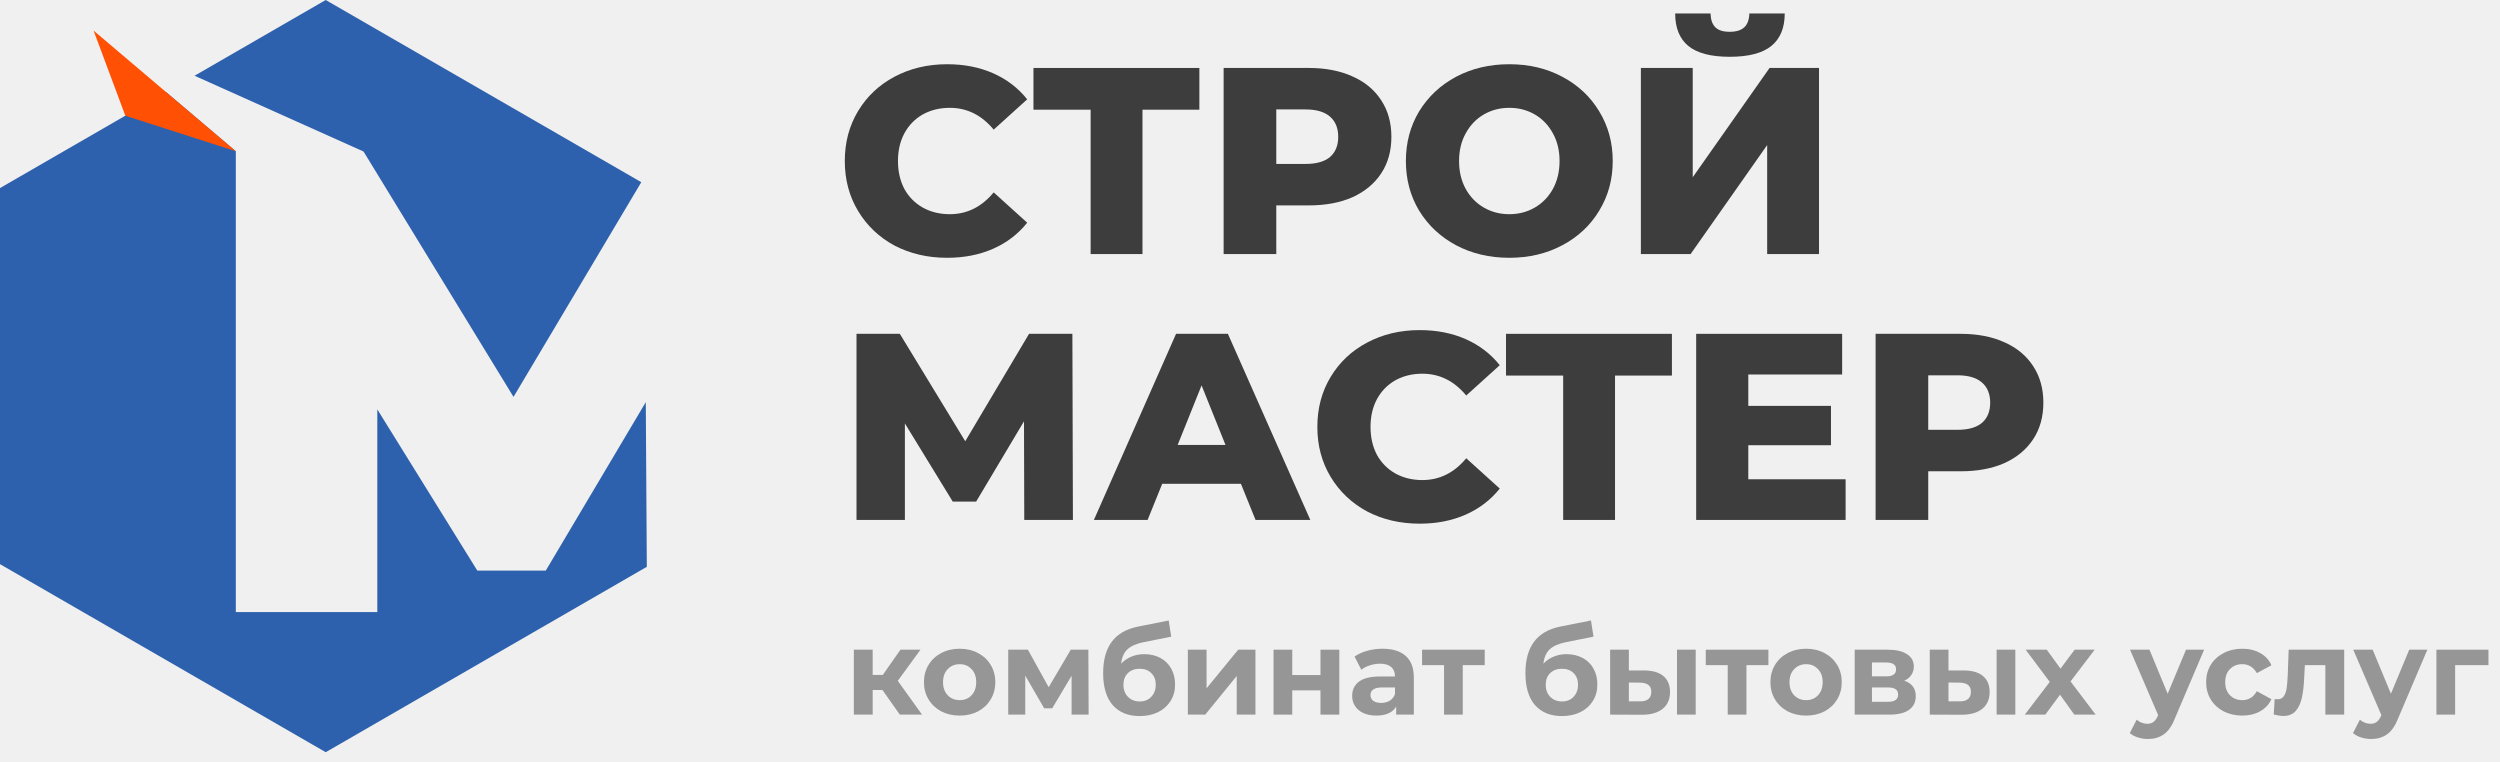
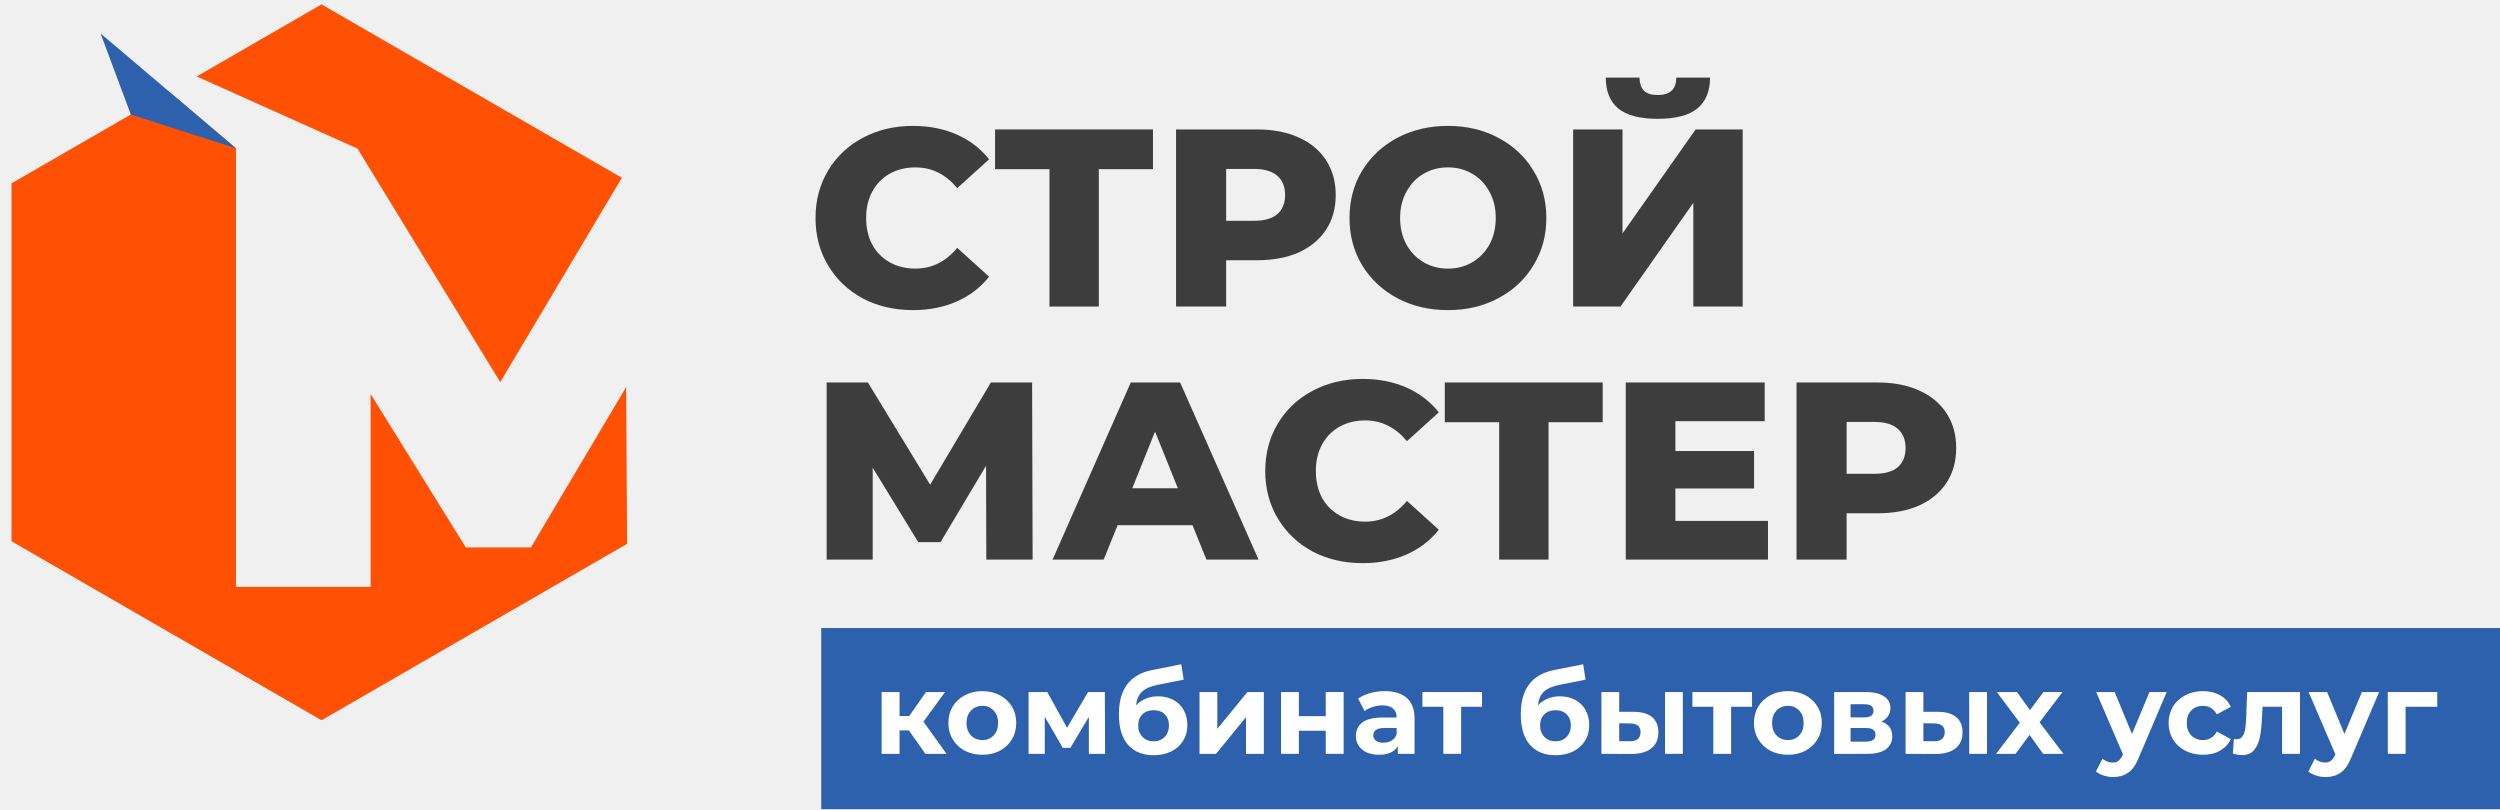
- <svg xmlns="http://www.w3.org/2000/svg" width="197" height="60" viewBox="0 0 197 60" fill="none">
-   <path d="M74.636 20.314C73.1 20.314 71.717 19.992 70.488 19.35C69.273 18.694 68.316 17.786 67.618 16.626C66.919 15.467 66.57 14.154 66.57 12.688C66.57 11.221 66.919 9.908 67.618 8.749C68.316 7.59 69.273 6.689 70.488 6.046C71.717 5.39 73.1 5.061 74.636 5.061C75.977 5.061 77.185 5.299 78.261 5.774C79.336 6.249 80.23 6.933 80.943 7.827L78.303 10.215C77.353 9.07 76.201 8.497 74.846 8.497C74.05 8.497 73.337 8.672 72.709 9.021C72.094 9.37 71.612 9.866 71.263 10.509C70.928 11.137 70.76 11.864 70.76 12.688C70.76 13.512 70.928 14.245 71.263 14.887C71.612 15.516 72.094 16.005 72.709 16.354C73.337 16.703 74.05 16.878 74.846 16.878C76.201 16.878 77.353 16.305 78.303 15.16L80.943 17.548C80.23 18.442 79.336 19.127 78.261 19.601C77.185 20.076 75.977 20.314 74.636 20.314Z" fill="#3D3D3D" />
-   <path d="M94.51 8.644H90.027V20.02H85.941V8.644H81.437V5.355H94.51V8.644Z" fill="#3D3D3D" />
-   <path d="M103.127 5.355C104.454 5.355 105.606 5.578 106.584 6.025C107.561 6.458 108.316 7.087 108.846 7.911C109.377 8.721 109.642 9.678 109.642 10.781C109.642 11.884 109.377 12.841 108.846 13.651C108.316 14.461 107.561 15.09 106.584 15.537C105.606 15.97 104.454 16.186 103.127 16.186H100.571V20.02H96.422V5.355H103.127ZM102.875 12.918C103.727 12.918 104.37 12.736 104.803 12.373C105.236 11.996 105.452 11.465 105.452 10.781C105.452 10.097 105.236 9.566 104.803 9.189C104.37 8.812 103.727 8.623 102.875 8.623H100.571V12.918H102.875Z" fill="#3D3D3D" />
-   <path d="M118.933 20.314C117.383 20.314 115.986 19.985 114.743 19.329C113.514 18.672 112.543 17.765 111.831 16.605C111.133 15.446 110.784 14.14 110.784 12.688C110.784 11.235 111.133 9.929 111.831 8.77C112.543 7.61 113.514 6.703 114.743 6.046C115.986 5.39 117.383 5.061 118.933 5.061C120.484 5.061 121.874 5.39 123.103 6.046C124.346 6.703 125.316 7.61 126.015 8.77C126.727 9.929 127.083 11.235 127.083 12.688C127.083 14.14 126.727 15.446 126.015 16.605C125.316 17.765 124.346 18.672 123.103 19.329C121.874 19.985 120.484 20.314 118.933 20.314ZM118.933 16.878C119.674 16.878 120.344 16.703 120.945 16.354C121.545 16.005 122.02 15.516 122.369 14.887C122.719 14.245 122.893 13.512 122.893 12.688C122.893 11.864 122.719 11.137 122.369 10.509C122.02 9.866 121.545 9.37 120.945 9.021C120.344 8.672 119.674 8.497 118.933 8.497C118.193 8.497 117.523 8.672 116.922 9.021C116.322 9.37 115.847 9.866 115.498 10.509C115.148 11.137 114.974 11.864 114.974 12.688C114.974 13.512 115.148 14.245 115.498 14.887C115.847 15.516 116.322 16.005 116.922 16.354C117.523 16.703 118.193 16.878 118.933 16.878Z" fill="#3D3D3D" />
-   <path d="M129.301 5.355H133.387V13.966L139.442 5.355H143.338V20.02H139.253V11.431L133.219 20.02H129.301V5.355ZM136.299 4.475C134.818 4.475 133.729 4.188 133.031 3.616C132.346 3.043 132.004 2.191 132.004 1.06H134.79C134.804 1.549 134.93 1.912 135.168 2.149C135.405 2.387 135.782 2.505 136.299 2.505C136.816 2.505 137.2 2.387 137.451 2.149C137.703 1.912 137.835 1.549 137.849 1.06H140.636C140.636 2.191 140.287 3.043 139.588 3.616C138.89 4.188 137.793 4.475 136.299 4.475Z" fill="#3D3D3D" />
-   <path d="M80.712 40.971L80.691 33.199L76.92 39.526H75.076L71.305 33.366V40.971H67.492V26.306H70.907L76.061 34.77L81.089 26.306H84.504L84.546 40.971H80.712Z" fill="#3D3D3D" />
-   <path d="M97.785 38.122H91.583L90.431 40.971H86.199L92.673 26.306H96.758L103.253 40.971H98.937L97.785 38.122ZM96.57 35.063L94.684 30.37L92.799 35.063H96.57Z" fill="#3D3D3D" />
-   <path d="M111.873 41.265C110.337 41.265 108.954 40.943 107.725 40.301C106.51 39.644 105.553 38.736 104.855 37.577C104.156 36.418 103.807 35.105 103.807 33.638C103.807 32.172 104.156 30.859 104.855 29.7C105.553 28.54 106.51 27.64 107.725 26.997C108.954 26.341 110.337 26.012 111.873 26.012C113.214 26.012 114.422 26.25 115.498 26.725C116.573 27.2 117.467 27.884 118.18 28.778L115.54 31.166C114.59 30.021 113.438 29.448 112.083 29.448C111.287 29.448 110.574 29.623 109.946 29.972C109.331 30.321 108.849 30.817 108.5 31.46C108.165 32.088 107.997 32.814 107.997 33.638C107.997 34.462 108.165 35.196 108.5 35.838C108.849 36.467 109.331 36.956 109.946 37.305C110.574 37.654 111.287 37.829 112.083 37.829C113.438 37.829 114.59 37.256 115.54 36.111L118.18 38.499C117.467 39.393 116.573 40.077 115.498 40.552C114.422 41.027 113.214 41.265 111.873 41.265Z" fill="#3D3D3D" />
-   <path d="M131.747 29.595H127.264V40.971H123.178V29.595H118.674V26.306H131.747V29.595Z" fill="#3D3D3D" />
-   <path d="M145.434 37.766V40.971H133.659V26.306H145.161V29.511H137.766V31.983H144.281V35.084H137.766V37.766H145.434Z" fill="#3D3D3D" />
-   <path d="M154.501 26.306C155.828 26.306 156.981 26.529 157.958 26.976C158.936 27.409 159.69 28.038 160.221 28.862C160.752 29.672 161.017 30.628 161.017 31.732C161.017 32.835 160.752 33.792 160.221 34.602C159.69 35.412 158.936 36.041 157.958 36.488C156.981 36.921 155.828 37.137 154.501 37.137H151.945V40.971H147.797V26.306H154.501ZM154.25 33.869C155.102 33.869 155.744 33.687 156.177 33.324C156.61 32.947 156.827 32.416 156.827 31.732C156.827 31.047 156.61 30.517 156.177 30.14C155.744 29.762 155.102 29.574 154.25 29.574H151.945V33.869H154.25Z" fill="#3D3D3D" />
-   <path d="M25.666 0L50.534 14.357L40.465 31.275L28.643 11.933H28.63L15.33 5.968L25.666 0Z" fill="#2E61AD" />
-   <path d="M13.092 7.26L0 14.819V44.455L25.666 59.274L50.969 44.665L50.888 31.69L43.006 44.964H37.613L29.732 32.26V48.231H18.583V11.933H18.599L13.092 7.26Z" fill="#2E61AD" />
-   <path d="M18.581 11.917L7.373 2.41L9.877 9.119L18.581 11.917Z" fill="#FF5004" />
-   <path d="M69.537 54.372H68.767V56.312H67.283V51.196H68.767V53.183H69.566L70.954 51.196H72.533L70.745 53.649L72.656 56.312H70.906L69.537 54.372Z" fill="#3D3D3D" fill-opacity="0.5" />
-   <path d="M75.624 56.388C75.085 56.388 74.6 56.277 74.168 56.055C73.744 55.827 73.411 55.513 73.17 55.114C72.929 54.714 72.808 54.261 72.808 53.754C72.808 53.247 72.929 52.793 73.17 52.394C73.411 51.995 73.744 51.684 74.168 51.462C74.6 51.234 75.085 51.12 75.624 51.12C76.162 51.12 76.644 51.234 77.069 51.462C77.494 51.684 77.827 51.995 78.068 52.394C78.308 52.793 78.429 53.247 78.429 53.754C78.429 54.261 78.308 54.714 78.068 55.114C77.827 55.513 77.494 55.827 77.069 56.055C76.644 56.277 76.162 56.388 75.624 56.388ZM75.624 55.171C76.004 55.171 76.315 55.044 76.555 54.791C76.803 54.531 76.926 54.185 76.926 53.754C76.926 53.323 76.803 52.98 76.555 52.727C76.315 52.467 76.004 52.337 75.624 52.337C75.243 52.337 74.929 52.467 74.682 52.727C74.435 52.98 74.311 53.323 74.311 53.754C74.311 54.185 74.435 54.531 74.682 54.791C74.929 55.044 75.243 55.171 75.624 55.171Z" fill="#3D3D3D" fill-opacity="0.5" />
-   <path d="M84.442 56.312V53.25L82.911 55.818H82.283L80.79 53.24V56.312H79.449V51.196H80.999L82.635 54.153L84.376 51.196H85.764L85.783 56.312H84.442Z" fill="#3D3D3D" fill-opacity="0.5" />
-   <path d="M90.162 51.548C90.65 51.548 91.078 51.649 91.446 51.852C91.813 52.048 92.095 52.327 92.292 52.689C92.495 53.05 92.596 53.469 92.596 53.944C92.596 54.432 92.476 54.867 92.235 55.247C92 55.621 91.671 55.913 91.246 56.122C90.821 56.325 90.339 56.426 89.8 56.426C88.906 56.426 88.203 56.141 87.689 55.57C87.182 54.993 86.928 54.15 86.928 53.041C86.928 52.014 87.15 51.196 87.594 50.587C88.044 49.972 88.732 49.569 89.658 49.379L92.092 48.894L92.292 50.169L90.143 50.597C89.559 50.711 89.125 50.901 88.84 51.167C88.561 51.434 88.396 51.811 88.345 52.299C88.567 52.058 88.834 51.874 89.144 51.747C89.455 51.614 89.794 51.548 90.162 51.548ZM89.81 55.276C90.19 55.276 90.495 55.152 90.723 54.905C90.957 54.657 91.075 54.343 91.075 53.963C91.075 53.576 90.957 53.269 90.723 53.041C90.495 52.812 90.19 52.698 89.81 52.698C89.423 52.698 89.112 52.812 88.878 53.041C88.643 53.269 88.526 53.576 88.526 53.963C88.526 54.35 88.647 54.667 88.887 54.914C89.128 55.155 89.436 55.276 89.81 55.276Z" fill="#3D3D3D" fill-opacity="0.5" />
-   <path d="M93.603 51.196H95.077V54.239L97.569 51.196H98.929V56.312H97.454V53.269L94.972 56.312H93.603V51.196Z" fill="#3D3D3D" fill-opacity="0.5" />
-   <path d="M100.355 51.196H101.829V53.193H104.054V51.196H105.538V56.312H104.054V54.401H101.829V56.312H100.355V51.196Z" fill="#3D3D3D" fill-opacity="0.5" />
-   <path d="M108.945 51.12C109.738 51.12 110.347 51.31 110.771 51.69C111.196 52.064 111.409 52.632 111.409 53.392V56.312H110.02V55.675C109.741 56.15 109.221 56.388 108.46 56.388C108.067 56.388 107.725 56.322 107.433 56.188C107.148 56.055 106.929 55.871 106.777 55.637C106.625 55.402 106.549 55.136 106.549 54.838C106.549 54.363 106.726 53.989 107.081 53.716C107.443 53.443 107.998 53.307 108.746 53.307H109.925C109.925 52.984 109.827 52.736 109.63 52.565C109.434 52.388 109.139 52.299 108.746 52.299C108.473 52.299 108.204 52.343 107.937 52.432C107.677 52.514 107.456 52.629 107.272 52.774L106.739 51.738C107.018 51.541 107.351 51.389 107.738 51.281C108.131 51.173 108.533 51.12 108.945 51.12ZM108.831 55.39C109.085 55.39 109.31 55.333 109.507 55.218C109.703 55.098 109.843 54.924 109.925 54.695V54.172H108.907C108.299 54.172 107.994 54.372 107.994 54.772C107.994 54.962 108.067 55.114 108.213 55.228C108.365 55.336 108.571 55.39 108.831 55.39Z" fill="#3D3D3D" fill-opacity="0.5" />
-   <path d="M116.996 52.413H115.265V56.312H113.791V52.413H112.06V51.196H116.996V52.413Z" fill="#3D3D3D" fill-opacity="0.5" />
-   <path d="M123.438 51.548C123.926 51.548 124.354 51.649 124.721 51.852C125.089 52.048 125.371 52.327 125.568 52.689C125.771 53.05 125.872 53.469 125.872 53.944C125.872 54.432 125.752 54.867 125.511 55.247C125.276 55.621 124.946 55.913 124.522 56.122C124.097 56.325 123.615 56.426 123.076 56.426C122.182 56.426 121.478 56.141 120.965 55.57C120.458 54.993 120.204 54.15 120.204 53.041C120.204 52.014 120.426 51.196 120.87 50.587C121.32 49.972 122.008 49.569 122.934 49.379L125.368 48.894L125.568 50.169L123.419 50.597C122.835 50.711 122.401 50.901 122.116 51.167C121.837 51.434 121.672 51.811 121.621 52.299C121.843 52.058 122.109 51.874 122.42 51.747C122.731 51.614 123.07 51.548 123.438 51.548ZM123.086 55.276C123.466 55.276 123.77 55.152 123.999 54.905C124.233 54.657 124.351 54.343 124.351 53.963C124.351 53.576 124.233 53.269 123.999 53.041C123.77 52.812 123.466 52.698 123.086 52.698C122.699 52.698 122.388 52.812 122.154 53.041C121.919 53.269 121.802 53.576 121.802 53.963C121.802 54.35 121.922 54.667 122.163 54.914C122.404 55.155 122.712 55.276 123.086 55.276Z" fill="#3D3D3D" fill-opacity="0.5" />
-   <path d="M129.57 52.831C130.236 52.838 130.74 52.987 131.082 53.278C131.425 53.57 131.596 53.989 131.596 54.534C131.596 55.104 131.402 55.545 131.016 55.856C130.629 56.166 130.08 56.322 129.37 56.322L126.879 56.312V51.196H128.353V52.831H129.57ZM132.147 51.196H133.621V56.312H132.147V51.196ZM129.237 55.266C129.523 55.272 129.741 55.212 129.893 55.085C130.046 54.959 130.122 54.768 130.122 54.515C130.122 54.267 130.046 54.087 129.893 53.973C129.748 53.858 129.529 53.798 129.237 53.792L128.353 53.782V55.266H129.237Z" fill="#3D3D3D" fill-opacity="0.5" />
-   <path d="M139.35 52.413H137.619V56.312H136.145V52.413H134.414V51.196H139.35V52.413Z" fill="#3D3D3D" fill-opacity="0.5" />
-   <path d="M142.324 56.388C141.785 56.388 141.3 56.277 140.869 56.055C140.444 55.827 140.111 55.513 139.87 55.114C139.629 54.714 139.509 54.261 139.509 53.754C139.509 53.247 139.629 52.793 139.87 52.394C140.111 51.995 140.444 51.684 140.869 51.462C141.3 51.234 141.785 51.12 142.324 51.12C142.863 51.12 143.344 51.234 143.769 51.462C144.194 51.684 144.527 51.995 144.768 52.394C145.009 52.793 145.129 53.247 145.129 53.754C145.129 54.261 145.009 54.714 144.768 55.114C144.527 55.513 144.194 55.827 143.769 56.055C143.344 56.277 142.863 56.388 142.324 56.388ZM142.324 55.171C142.704 55.171 143.015 55.044 143.256 54.791C143.503 54.531 143.627 54.185 143.627 53.754C143.627 53.323 143.503 52.98 143.256 52.727C143.015 52.467 142.704 52.337 142.324 52.337C141.943 52.337 141.629 52.467 141.382 52.727C141.135 52.98 141.011 53.323 141.011 53.754C141.011 54.185 141.135 54.531 141.382 54.791C141.629 55.044 141.943 55.171 142.324 55.171Z" fill="#3D3D3D" fill-opacity="0.5" />
-   <path d="M150.058 53.64C150.66 53.843 150.962 54.248 150.962 54.857C150.962 55.32 150.787 55.678 150.439 55.932C150.09 56.185 149.57 56.312 148.879 56.312H146.15V51.196H148.765C149.405 51.196 149.906 51.313 150.267 51.548C150.629 51.776 150.809 52.099 150.809 52.518C150.809 52.771 150.743 52.996 150.61 53.193C150.483 53.383 150.299 53.532 150.058 53.64ZM147.51 53.297H148.632C149.152 53.297 149.412 53.114 149.412 52.746C149.412 52.385 149.152 52.204 148.632 52.204H147.51V53.297ZM148.755 55.304C149.301 55.304 149.573 55.117 149.573 54.743C149.573 54.546 149.51 54.404 149.383 54.315C149.256 54.22 149.056 54.172 148.784 54.172H147.51V55.304H148.755Z" fill="#3D3D3D" fill-opacity="0.5" />
-   <path d="M154.757 52.831C155.423 52.838 155.927 52.987 156.269 53.278C156.611 53.57 156.782 53.989 156.782 54.534C156.782 55.104 156.589 55.545 156.202 55.856C155.816 56.166 155.267 56.322 154.557 56.322L152.065 56.312V51.196H153.54V52.831H154.757ZM157.334 51.196H158.808V56.312H157.334V51.196ZM154.424 55.266C154.709 55.272 154.928 55.212 155.08 55.085C155.232 54.959 155.308 54.768 155.308 54.515C155.308 54.267 155.232 54.087 155.08 53.973C154.934 53.858 154.716 53.798 154.424 53.792L153.54 53.782V55.266H154.424Z" fill="#3D3D3D" fill-opacity="0.5" />
-   <path d="M163.453 56.312L162.33 54.743L161.17 56.312H159.553L161.522 53.735L159.62 51.196H161.284L162.368 52.689L163.481 51.196H165.06L163.158 53.697L165.136 56.312H163.453Z" fill="#3D3D3D" fill-opacity="0.5" />
-   <path d="M173.685 51.196L171.374 56.626C171.14 57.216 170.848 57.631 170.499 57.872C170.157 58.113 169.742 58.233 169.254 58.233C168.987 58.233 168.724 58.192 168.464 58.109C168.204 58.027 167.992 57.913 167.827 57.767L168.369 56.712C168.483 56.813 168.613 56.892 168.759 56.949C168.911 57.006 169.06 57.035 169.206 57.035C169.409 57.035 169.574 56.984 169.701 56.883C169.827 56.788 169.942 56.626 170.043 56.398L170.062 56.35L167.846 51.196H169.377L170.813 54.667L172.259 51.196H173.685Z" fill="#3D3D3D" fill-opacity="0.5" />
-   <path d="M176.696 56.388C176.151 56.388 175.66 56.277 175.222 56.055C174.791 55.827 174.452 55.513 174.205 55.114C173.964 54.714 173.843 54.261 173.843 53.754C173.843 53.247 173.964 52.793 174.205 52.394C174.452 51.995 174.791 51.684 175.222 51.462C175.66 51.234 176.151 51.12 176.696 51.12C177.235 51.12 177.704 51.234 178.104 51.462C178.51 51.684 178.804 52.004 178.988 52.422L177.838 53.041C177.571 52.572 177.188 52.337 176.687 52.337C176.3 52.337 175.98 52.464 175.726 52.717C175.473 52.971 175.346 53.316 175.346 53.754C175.346 54.191 175.473 54.537 175.726 54.791C175.98 55.044 176.3 55.171 176.687 55.171C177.194 55.171 177.578 54.936 177.838 54.467L178.988 55.095C178.804 55.501 178.51 55.818 178.104 56.046C177.704 56.274 177.235 56.388 176.696 56.388Z" fill="#3D3D3D" fill-opacity="0.5" />
-   <path d="M184.723 51.196V56.312H183.239V52.413H181.622L181.575 53.316C181.549 53.989 181.486 54.546 181.385 54.99C181.283 55.434 181.118 55.783 180.89 56.036C180.662 56.29 180.345 56.417 179.939 56.417C179.724 56.417 179.467 56.379 179.169 56.303L179.245 55.085C179.346 55.098 179.419 55.104 179.464 55.104C179.685 55.104 179.85 55.025 179.958 54.867C180.072 54.702 180.148 54.496 180.186 54.248C180.224 53.995 180.253 53.662 180.272 53.25L180.348 51.196H184.723Z" fill="#3D3D3D" fill-opacity="0.5" />
-   <path d="M191.275 51.196L188.964 56.626C188.73 57.216 188.438 57.631 188.089 57.872C187.747 58.113 187.332 58.233 186.843 58.233C186.577 58.233 186.314 58.192 186.054 58.109C185.794 58.027 185.582 57.913 185.417 57.767L185.959 56.712C186.073 56.813 186.203 56.892 186.349 56.949C186.501 57.006 186.65 57.035 186.796 57.035C186.999 57.035 187.164 56.984 187.29 56.883C187.417 56.788 187.531 56.626 187.633 56.398L187.652 56.35L185.436 51.196H186.967L188.403 54.667L189.849 51.196H191.275Z" fill="#3D3D3D" fill-opacity="0.5" />
-   <path d="M196.09 52.413H193.465V56.312H191.991V51.196H196.09V52.413Z" fill="#3D3D3D" fill-opacity="0.5" />
+ <svg xmlns="http://www.w3.org/2000/svg" width="207" height="67" viewBox="0 0 207 67" fill="none">
+   <path d="M75.591 25.677C74.055 25.677 72.672 25.355 71.443 24.713C70.228 24.056 69.271 23.149 68.573 21.989C67.875 20.83 67.525 19.517 67.525 18.051C67.525 16.584 67.875 15.271 68.573 14.112C69.271 12.953 70.228 12.052 71.443 11.409C72.672 10.753 74.055 10.425 75.591 10.425C76.932 10.425 78.141 10.662 79.216 11.137C80.291 11.612 81.185 12.296 81.898 13.19L79.258 15.578C78.308 14.433 77.156 13.86 75.801 13.86C75.005 13.86 74.293 14.035 73.664 14.384C73.049 14.733 72.568 15.229 72.218 15.872C71.883 16.5 71.716 17.227 71.716 18.051C71.716 18.875 71.883 19.608 72.218 20.25C72.568 20.879 73.049 21.368 73.664 21.717C74.293 22.066 75.005 22.241 75.801 22.241C77.156 22.241 78.308 21.668 79.258 20.523L81.898 22.911C81.185 23.805 80.291 24.489 79.216 24.964C78.141 25.439 76.932 25.677 75.591 25.677Z" fill="#3D3D3D" />
+   <path d="M95.465 14.007H90.982V25.383H86.896V14.007H82.392V10.718H95.465V14.007Z" fill="#3D3D3D" />
+   <path d="M104.082 10.718C105.409 10.718 106.561 10.941 107.539 11.388C108.516 11.821 109.271 12.45 109.801 13.274C110.332 14.084 110.597 15.041 110.597 16.144C110.597 17.247 110.332 18.204 109.801 19.014C109.271 19.824 108.516 20.453 107.539 20.9C106.561 21.333 105.409 21.549 104.082 21.549H101.526V25.383H97.377V10.718H104.082ZM103.83 18.281C104.682 18.281 105.325 18.099 105.758 17.736C106.191 17.359 106.407 16.828 106.407 16.144C106.407 15.46 106.191 14.929 105.758 14.552C105.325 14.175 104.682 13.986 103.83 13.986H101.526V18.281H103.83Z" fill="#3D3D3D" />
+   <path d="M119.889 25.677C118.338 25.677 116.941 25.349 115.698 24.692C114.469 24.036 113.499 23.128 112.786 21.968C112.088 20.809 111.739 19.503 111.739 18.051C111.739 16.598 112.088 15.292 112.786 14.133C113.499 12.973 114.469 12.066 115.698 11.409C116.941 10.753 118.338 10.425 119.889 10.425C121.439 10.425 122.829 10.753 124.058 11.409C125.301 12.066 126.272 12.973 126.97 14.133C127.682 15.292 128.038 16.598 128.038 18.051C128.038 19.503 127.682 20.809 126.97 21.968C126.272 23.128 125.301 24.036 124.058 24.692C122.829 25.349 121.439 25.677 119.889 25.677ZM119.889 22.241C120.629 22.241 121.299 22.066 121.9 21.717C122.5 21.368 122.975 20.879 123.324 20.25C123.674 19.608 123.848 18.875 123.848 18.051C123.848 17.227 123.674 16.5 123.324 15.872C122.975 15.229 122.5 14.733 121.9 14.384C121.299 14.035 120.629 13.86 119.889 13.86C119.148 13.86 118.478 14.035 117.877 14.384C117.277 14.733 116.802 15.229 116.453 15.872C116.103 16.5 115.929 17.227 115.929 18.051C115.929 18.875 116.103 19.608 116.453 20.25C116.802 20.879 117.277 21.368 117.877 21.717C118.478 22.066 119.148 22.241 119.889 22.241Z" fill="#3D3D3D" />
+   <path d="M130.256 10.718H134.342V19.329L140.397 10.718H144.294V25.383H140.208V16.794L134.174 25.383H130.256V10.718ZM137.254 9.838C135.774 9.838 134.684 9.552 133.986 8.979C133.301 8.406 132.959 7.554 132.959 6.423H135.746C135.76 6.912 135.885 7.275 136.123 7.512C136.36 7.75 136.737 7.868 137.254 7.868C137.771 7.868 138.155 7.75 138.406 7.512C138.658 7.275 138.79 6.912 138.804 6.423H141.591C141.591 7.554 141.242 8.406 140.543 8.979C139.845 9.552 138.749 9.838 137.254 9.838Z" fill="#3D3D3D" />
+   <path d="M81.667 46.334L81.646 38.562L77.875 44.889H76.031L72.26 38.729V46.334H68.447V31.669H71.862L77.016 40.133L82.044 31.669H85.459L85.501 46.334H81.667Z" fill="#3D3D3D" />
+   <path d="M98.74 43.485H92.538L91.386 46.334H87.154L93.628 31.669H97.713L104.208 46.334H99.892L98.74 43.485ZM97.525 40.426L95.639 35.733L93.754 40.426H97.525Z" fill="#3D3D3D" />
+   <path d="M112.828 46.628C111.292 46.628 109.909 46.306 108.68 45.664C107.465 45.007 106.508 44.099 105.81 42.94C105.112 41.781 104.762 40.468 104.762 39.002C104.762 37.535 105.112 36.222 105.81 35.063C106.508 33.903 107.465 33.002 108.68 32.36C109.909 31.704 111.292 31.375 112.828 31.375C114.169 31.375 115.377 31.613 116.453 32.088C117.528 32.563 118.422 33.247 119.135 34.141L116.495 36.529C115.545 35.384 114.393 34.811 113.038 34.811C112.242 34.811 111.529 34.986 110.901 35.335C110.286 35.684 109.805 36.18 109.455 36.823C109.12 37.451 108.952 38.177 108.952 39.002C108.952 39.826 109.12 40.559 109.455 41.201C109.805 41.83 110.286 42.319 110.901 42.668C111.529 43.017 112.242 43.192 113.038 43.192C114.393 43.192 115.545 42.619 116.495 41.474L119.135 43.862C118.422 44.756 117.528 45.44 116.453 45.915C115.377 46.39 114.169 46.628 112.828 46.628Z" fill="#3D3D3D" />
+   <path d="M132.702 34.958H128.219V46.334H124.133V34.958H119.629V31.669H132.702V34.958Z" fill="#3D3D3D" />
+   <path d="M146.389 43.129V46.334H134.614V31.669H146.116V34.874H138.721V37.346H145.236V40.447H138.721V43.129H146.389Z" fill="#3D3D3D" />
+   <path d="M155.456 31.669C156.783 31.669 157.936 31.892 158.913 32.339C159.891 32.772 160.645 33.401 161.176 34.225C161.707 35.035 161.972 35.992 161.972 37.095C161.972 38.198 161.707 39.155 161.176 39.965C160.645 40.775 159.891 41.404 158.913 41.851C157.936 42.284 156.783 42.5 155.456 42.5H152.9V46.334H148.752V31.669H155.456ZM155.205 39.232C156.057 39.232 156.7 39.05 157.132 38.687C157.565 38.31 157.782 37.779 157.782 37.095C157.782 36.411 157.565 35.88 157.132 35.503C156.7 35.126 156.057 34.937 155.205 34.937H152.9V39.232H155.205Z" fill="#3D3D3D" />
+   <path d="M26.621 0.363L51.489 14.72L41.42 31.638L29.598 12.296H29.585L16.285 6.331L26.621 0.363Z" fill="#FF5004" />
+   <path d="M14.047 7.623L0.955 15.181V44.818L26.621 59.637L51.924 45.028L51.843 32.053L43.961 45.327H38.569L30.687 32.623V48.594H19.538V12.296H19.555L14.047 7.623Z" fill="#FF5004" />
+   <path d="M19.536 12.28L8.328 2.773L10.832 9.482L19.536 12.28Z" fill="#2E61AD" />
+   <rect x="68" y="52" width="139" height="15" fill="#2E61AD" />
+   <path d="M75.254 60.478H74.484V62.418H73V57.301H74.484V59.289H75.282L76.671 57.301H78.249L76.462 59.755L78.373 62.418H76.623L75.254 60.478Z" fill="white" />
+   <path d="M81.34 62.494C80.801 62.494 80.316 62.383 79.885 62.161C79.46 61.933 79.128 61.619 78.887 61.22C78.646 60.82 78.525 60.367 78.525 59.86C78.525 59.352 78.646 58.899 78.887 58.5C79.128 58.1 79.46 57.79 79.885 57.568C80.316 57.34 80.801 57.225 81.34 57.225C81.879 57.225 82.361 57.34 82.786 57.568C83.211 57.79 83.543 58.1 83.784 58.5C84.025 58.899 84.146 59.352 84.146 59.86C84.146 60.367 84.025 60.82 83.784 61.22C83.543 61.619 83.211 61.933 82.786 62.161C82.361 62.383 81.879 62.494 81.34 62.494ZM81.34 61.277C81.721 61.277 82.031 61.15 82.272 60.896C82.519 60.636 82.643 60.291 82.643 59.86C82.643 59.428 82.519 59.086 82.272 58.833C82.031 58.573 81.721 58.443 81.34 58.443C80.96 58.443 80.646 58.573 80.399 58.833C80.151 59.086 80.028 59.428 80.028 59.86C80.028 60.291 80.151 60.636 80.399 60.896C80.646 61.15 80.96 61.277 81.34 61.277Z" fill="white" />
+   <path d="M90.159 62.418V59.356L88.628 61.923H88L86.507 59.346V62.418H85.166V57.301H86.716L88.352 60.259L90.092 57.301H91.481L91.5 62.418H90.159Z" fill="white" />
+   <path d="M95.879 57.653C96.367 57.653 96.795 57.755 97.162 57.958C97.53 58.154 97.812 58.433 98.009 58.794C98.212 59.156 98.313 59.574 98.313 60.05C98.313 60.538 98.193 60.972 97.952 61.353C97.717 61.727 97.388 62.018 96.963 62.228C96.538 62.431 96.056 62.532 95.517 62.532C94.623 62.532 93.919 62.247 93.406 61.676C92.899 61.099 92.645 60.256 92.645 59.146C92.645 58.119 92.867 57.301 93.311 56.693C93.761 56.078 94.449 55.675 95.374 55.485L97.809 55L98.009 56.274L95.859 56.702C95.276 56.816 94.842 57.007 94.557 57.273C94.278 57.539 94.113 57.916 94.062 58.405C94.284 58.164 94.55 57.98 94.861 57.853C95.172 57.72 95.511 57.653 95.879 57.653ZM95.527 61.381C95.907 61.381 96.211 61.258 96.44 61.01C96.674 60.763 96.791 60.449 96.791 60.069C96.791 59.682 96.674 59.375 96.44 59.146C96.211 58.918 95.907 58.804 95.527 58.804C95.14 58.804 94.829 58.918 94.595 59.146C94.36 59.375 94.243 59.682 94.243 60.069C94.243 60.456 94.363 60.773 94.604 61.02C94.845 61.261 95.153 61.381 95.527 61.381Z" fill="white" />
+   <path d="M99.32 57.301H100.794V60.345L103.285 57.301H104.645V62.418H103.171V59.375L100.689 62.418H99.32V57.301Z" fill="white" />
+   <path d="M106.071 57.301H107.546V59.298H109.771V57.301H111.254V62.418H109.771V60.506H107.546V62.418H106.071V57.301Z" fill="white" />
+   <path d="M114.662 57.225C115.455 57.225 116.063 57.416 116.488 57.796C116.913 58.17 117.125 58.737 117.125 59.498V62.418H115.737V61.781C115.458 62.256 114.938 62.494 114.177 62.494C113.784 62.494 113.442 62.427 113.15 62.294C112.865 62.161 112.646 61.977 112.494 61.743C112.342 61.508 112.266 61.242 112.266 60.944C112.266 60.468 112.443 60.094 112.798 59.822C113.16 59.549 113.714 59.413 114.463 59.413H115.642C115.642 59.089 115.544 58.842 115.347 58.671C115.15 58.493 114.856 58.405 114.463 58.405C114.19 58.405 113.92 58.449 113.654 58.538C113.394 58.62 113.172 58.734 112.988 58.88L112.456 57.843C112.735 57.647 113.068 57.495 113.454 57.387C113.848 57.279 114.25 57.225 114.662 57.225ZM114.548 61.495C114.802 61.495 115.027 61.438 115.223 61.324C115.42 61.204 115.559 61.029 115.642 60.801V60.278H114.624C114.016 60.278 113.711 60.478 113.711 60.877C113.711 61.067 113.784 61.22 113.93 61.334C114.082 61.441 114.288 61.495 114.548 61.495Z" fill="white" />
+   <path d="M122.713 58.519H120.982V62.418H119.508V58.519H117.777V57.301H122.713V58.519Z" fill="white" />
+   <path d="M129.154 57.653C129.643 57.653 130.07 57.755 130.438 57.958C130.806 58.154 131.088 58.433 131.285 58.794C131.487 59.156 131.589 59.574 131.589 60.05C131.589 60.538 131.468 60.972 131.228 61.353C130.993 61.727 130.663 62.018 130.238 62.228C129.814 62.431 129.332 62.532 128.793 62.532C127.899 62.532 127.195 62.247 126.682 61.676C126.175 61.099 125.921 60.256 125.921 59.146C125.921 58.119 126.143 57.301 126.587 56.693C127.037 56.078 127.725 55.675 128.65 55.485L131.085 55L131.285 56.274L129.135 56.702C128.552 56.816 128.118 57.007 127.832 57.273C127.553 57.539 127.389 57.916 127.338 58.405C127.56 58.164 127.826 57.98 128.137 57.853C128.447 57.72 128.787 57.653 129.154 57.653ZM128.802 61.381C129.183 61.381 129.487 61.258 129.715 61.01C129.95 60.763 130.067 60.449 130.067 60.069C130.067 59.682 129.95 59.375 129.715 59.146C129.487 58.918 129.183 58.804 128.802 58.804C128.416 58.804 128.105 58.918 127.87 59.146C127.636 59.375 127.519 59.682 127.519 60.069C127.519 60.456 127.639 60.773 127.88 61.02C128.121 61.261 128.428 61.381 128.802 61.381Z" fill="white" />
+   <path d="M135.287 58.937C135.953 58.944 136.457 59.093 136.799 59.384C137.141 59.676 137.313 60.094 137.313 60.639C137.313 61.21 137.119 61.651 136.732 61.961C136.346 62.272 135.797 62.427 135.087 62.427L132.596 62.418V57.301H134.07V58.937H135.287ZM137.864 57.301H139.338V62.418H137.864V57.301ZM134.954 61.372C135.239 61.378 135.458 61.318 135.61 61.191C135.762 61.064 135.838 60.874 135.838 60.62C135.838 60.373 135.762 60.193 135.61 60.078C135.464 59.964 135.246 59.904 134.954 59.898L134.07 59.888V61.372H134.954Z" fill="white" />
+   <path d="M145.067 58.519H143.336V62.418H141.862V58.519H140.131V57.301H145.067V58.519Z" fill="white" />
+   <path d="M148.041 62.494C147.502 62.494 147.017 62.383 146.585 62.161C146.161 61.933 145.828 61.619 145.587 61.22C145.346 60.82 145.226 60.367 145.226 59.86C145.226 59.352 145.346 58.899 145.587 58.5C145.828 58.1 146.161 57.79 146.585 57.568C147.017 57.34 147.502 57.225 148.041 57.225C148.579 57.225 149.061 57.34 149.486 57.568C149.911 57.79 150.244 58.1 150.485 58.5C150.726 58.899 150.846 59.352 150.846 59.86C150.846 60.367 150.726 60.82 150.485 61.22C150.244 61.619 149.911 61.933 149.486 62.161C149.061 62.383 148.579 62.494 148.041 62.494ZM148.041 61.277C148.421 61.277 148.732 61.15 148.972 60.896C149.22 60.636 149.343 60.291 149.343 59.86C149.343 59.428 149.22 59.086 148.972 58.833C148.732 58.573 148.421 58.443 148.041 58.443C147.66 58.443 147.346 58.573 147.099 58.833C146.852 59.086 146.728 59.428 146.728 59.86C146.728 60.291 146.852 60.636 147.099 60.896C147.346 61.15 147.66 61.277 148.041 61.277Z" fill="white" />
+   <path d="M155.775 59.745C156.377 59.948 156.678 60.354 156.678 60.963C156.678 61.426 156.504 61.784 156.155 62.037C155.807 62.291 155.287 62.418 154.596 62.418H151.866V57.301H154.482C155.122 57.301 155.623 57.419 155.984 57.653C156.346 57.882 156.526 58.205 156.526 58.623C156.526 58.877 156.46 59.102 156.327 59.298C156.2 59.489 156.016 59.638 155.775 59.745ZM153.226 59.403H154.348C154.868 59.403 155.128 59.219 155.128 58.852C155.128 58.49 154.868 58.309 154.348 58.309H153.226V59.403ZM154.472 61.41C155.017 61.41 155.29 61.223 155.29 60.849C155.29 60.652 155.227 60.51 155.1 60.421C154.973 60.326 154.773 60.278 154.501 60.278H153.226V61.41H154.472Z" fill="white" />
+   <path d="M160.474 58.937C161.139 58.944 161.643 59.093 161.986 59.384C162.328 59.676 162.499 60.094 162.499 60.639C162.499 61.21 162.306 61.651 161.919 61.961C161.532 62.272 160.984 62.427 160.274 62.427L157.782 62.418V57.301H159.256V58.937H160.474ZM163.051 57.301H164.525V62.418H163.051V57.301ZM160.141 61.372C160.426 61.378 160.645 61.318 160.797 61.191C160.949 61.064 161.025 60.874 161.025 60.62C161.025 60.373 160.949 60.193 160.797 60.078C160.651 59.964 160.432 59.904 160.141 59.898L159.256 59.888V61.372H160.141Z" fill="white" />
+   <path d="M169.169 62.418L168.047 60.849L166.887 62.418H165.27L167.239 59.841L165.337 57.301H167.001L168.085 58.794L169.198 57.301H170.777L168.875 59.803L170.853 62.418H169.169Z" fill="white" />
+   <path d="M179.402 57.301L177.091 62.732C176.857 63.321 176.565 63.736 176.216 63.977C175.874 64.218 175.459 64.339 174.97 64.339C174.704 64.339 174.441 64.298 174.181 64.215C173.921 64.133 173.709 64.019 173.544 63.873L174.086 62.817C174.2 62.919 174.33 62.998 174.476 63.055C174.628 63.112 174.777 63.141 174.923 63.141C175.126 63.141 175.291 63.09 175.417 62.988C175.544 62.893 175.658 62.732 175.76 62.503L175.779 62.456L173.563 57.301H175.094L176.53 60.773L177.976 57.301H179.402Z" fill="white" />
+   <path d="M182.413 62.494C181.868 62.494 181.377 62.383 180.939 62.161C180.508 61.933 180.169 61.619 179.921 61.22C179.681 60.82 179.56 60.367 179.56 59.86C179.56 59.352 179.681 58.899 179.921 58.5C180.169 58.1 180.508 57.79 180.939 57.568C181.377 57.34 181.868 57.225 182.413 57.225C182.952 57.225 183.421 57.34 183.821 57.568C184.226 57.79 184.521 58.11 184.705 58.528L183.554 59.146C183.288 58.677 182.904 58.443 182.404 58.443C182.017 58.443 181.697 58.569 181.443 58.823C181.189 59.077 181.063 59.422 181.063 59.86C181.063 60.297 181.189 60.643 181.443 60.896C181.697 61.15 182.017 61.277 182.404 61.277C182.911 61.277 183.294 61.042 183.554 60.573L184.705 61.2C184.521 61.606 184.226 61.923 183.821 62.151C183.421 62.38 182.952 62.494 182.413 62.494Z" fill="white" />
+   <path d="M190.439 57.301V62.418H188.956V58.519H187.339L187.292 59.422C187.266 60.094 187.203 60.652 187.101 61.096C187 61.54 186.835 61.888 186.607 62.142C186.379 62.396 186.062 62.522 185.656 62.522C185.44 62.522 185.184 62.484 184.886 62.408L184.962 61.191C185.063 61.204 185.136 61.21 185.18 61.21C185.402 61.21 185.567 61.131 185.675 60.972C185.789 60.807 185.865 60.601 185.903 60.354C185.941 60.1 185.97 59.768 185.989 59.356L186.065 57.301H190.439Z" fill="white" />
+   <path d="M196.992 57.301L194.681 62.732C194.446 63.321 194.155 63.736 193.806 63.977C193.464 64.218 193.048 64.339 192.56 64.339C192.294 64.339 192.031 64.298 191.771 64.215C191.511 64.133 191.299 64.019 191.134 63.873L191.676 62.817C191.79 62.919 191.92 62.998 192.066 63.055C192.218 63.112 192.367 63.141 192.513 63.141C192.716 63.141 192.88 63.09 193.007 62.988C193.134 62.893 193.248 62.732 193.35 62.503L193.369 62.456L191.153 57.301H192.684L194.12 60.773L195.565 57.301H196.992Z" fill="white" />
+   <path d="M201.806 58.519H199.182V62.418H197.708V57.301H201.806V58.519Z" fill="white" />
</svg>
